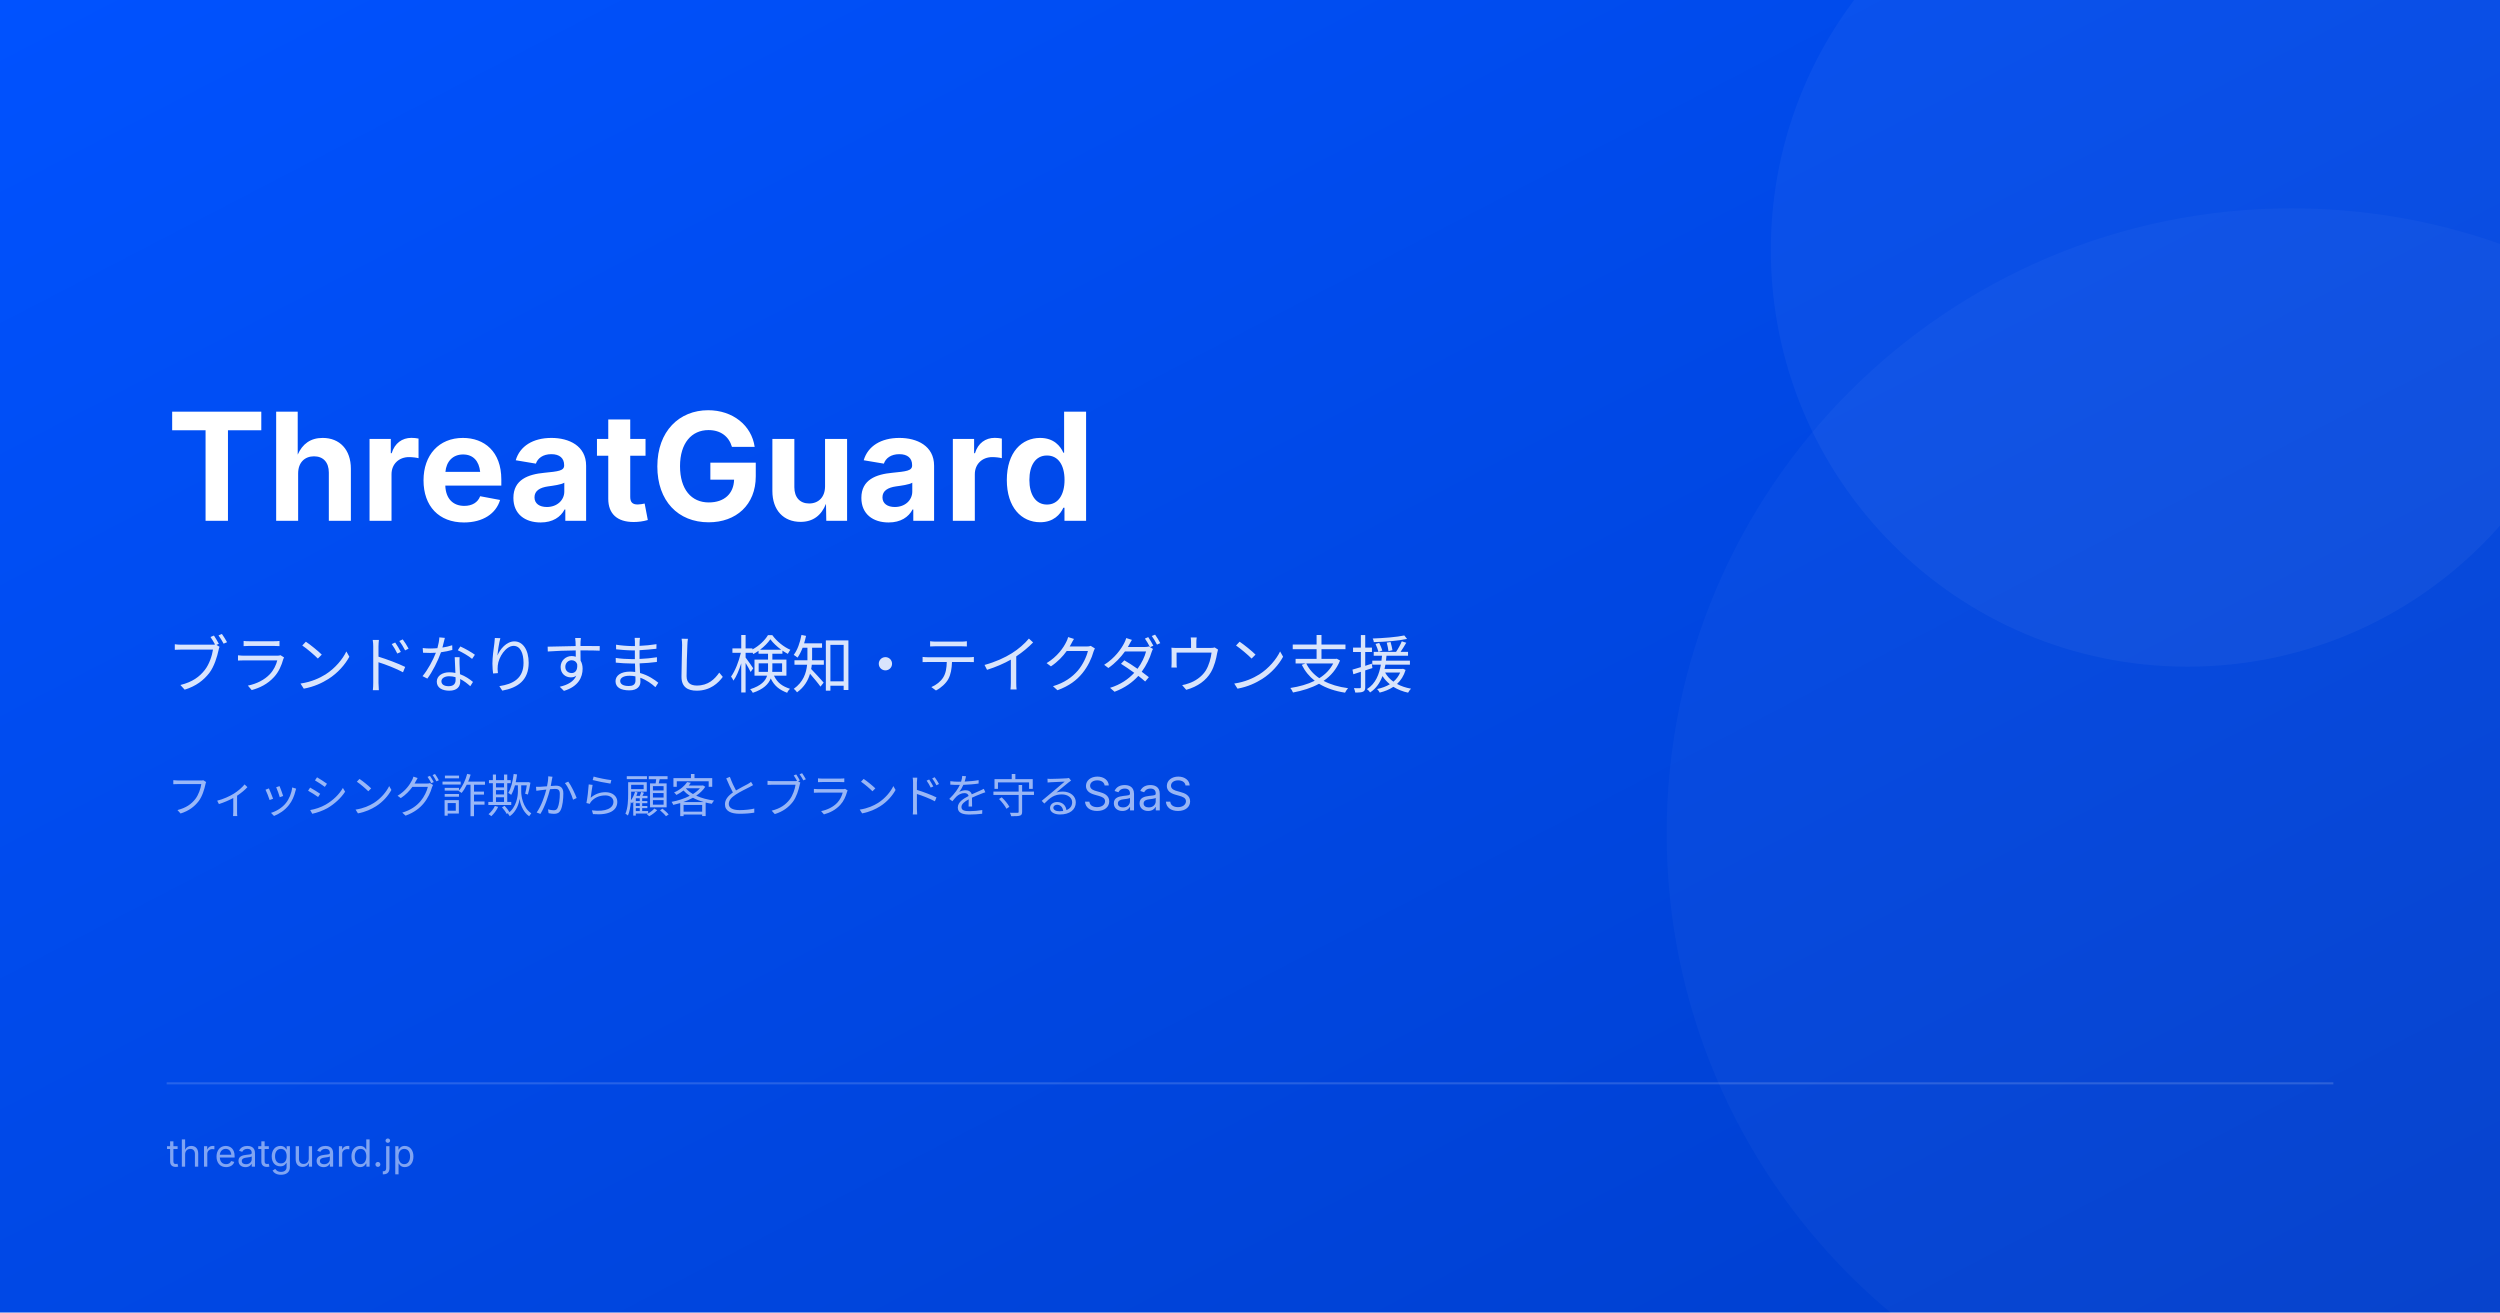
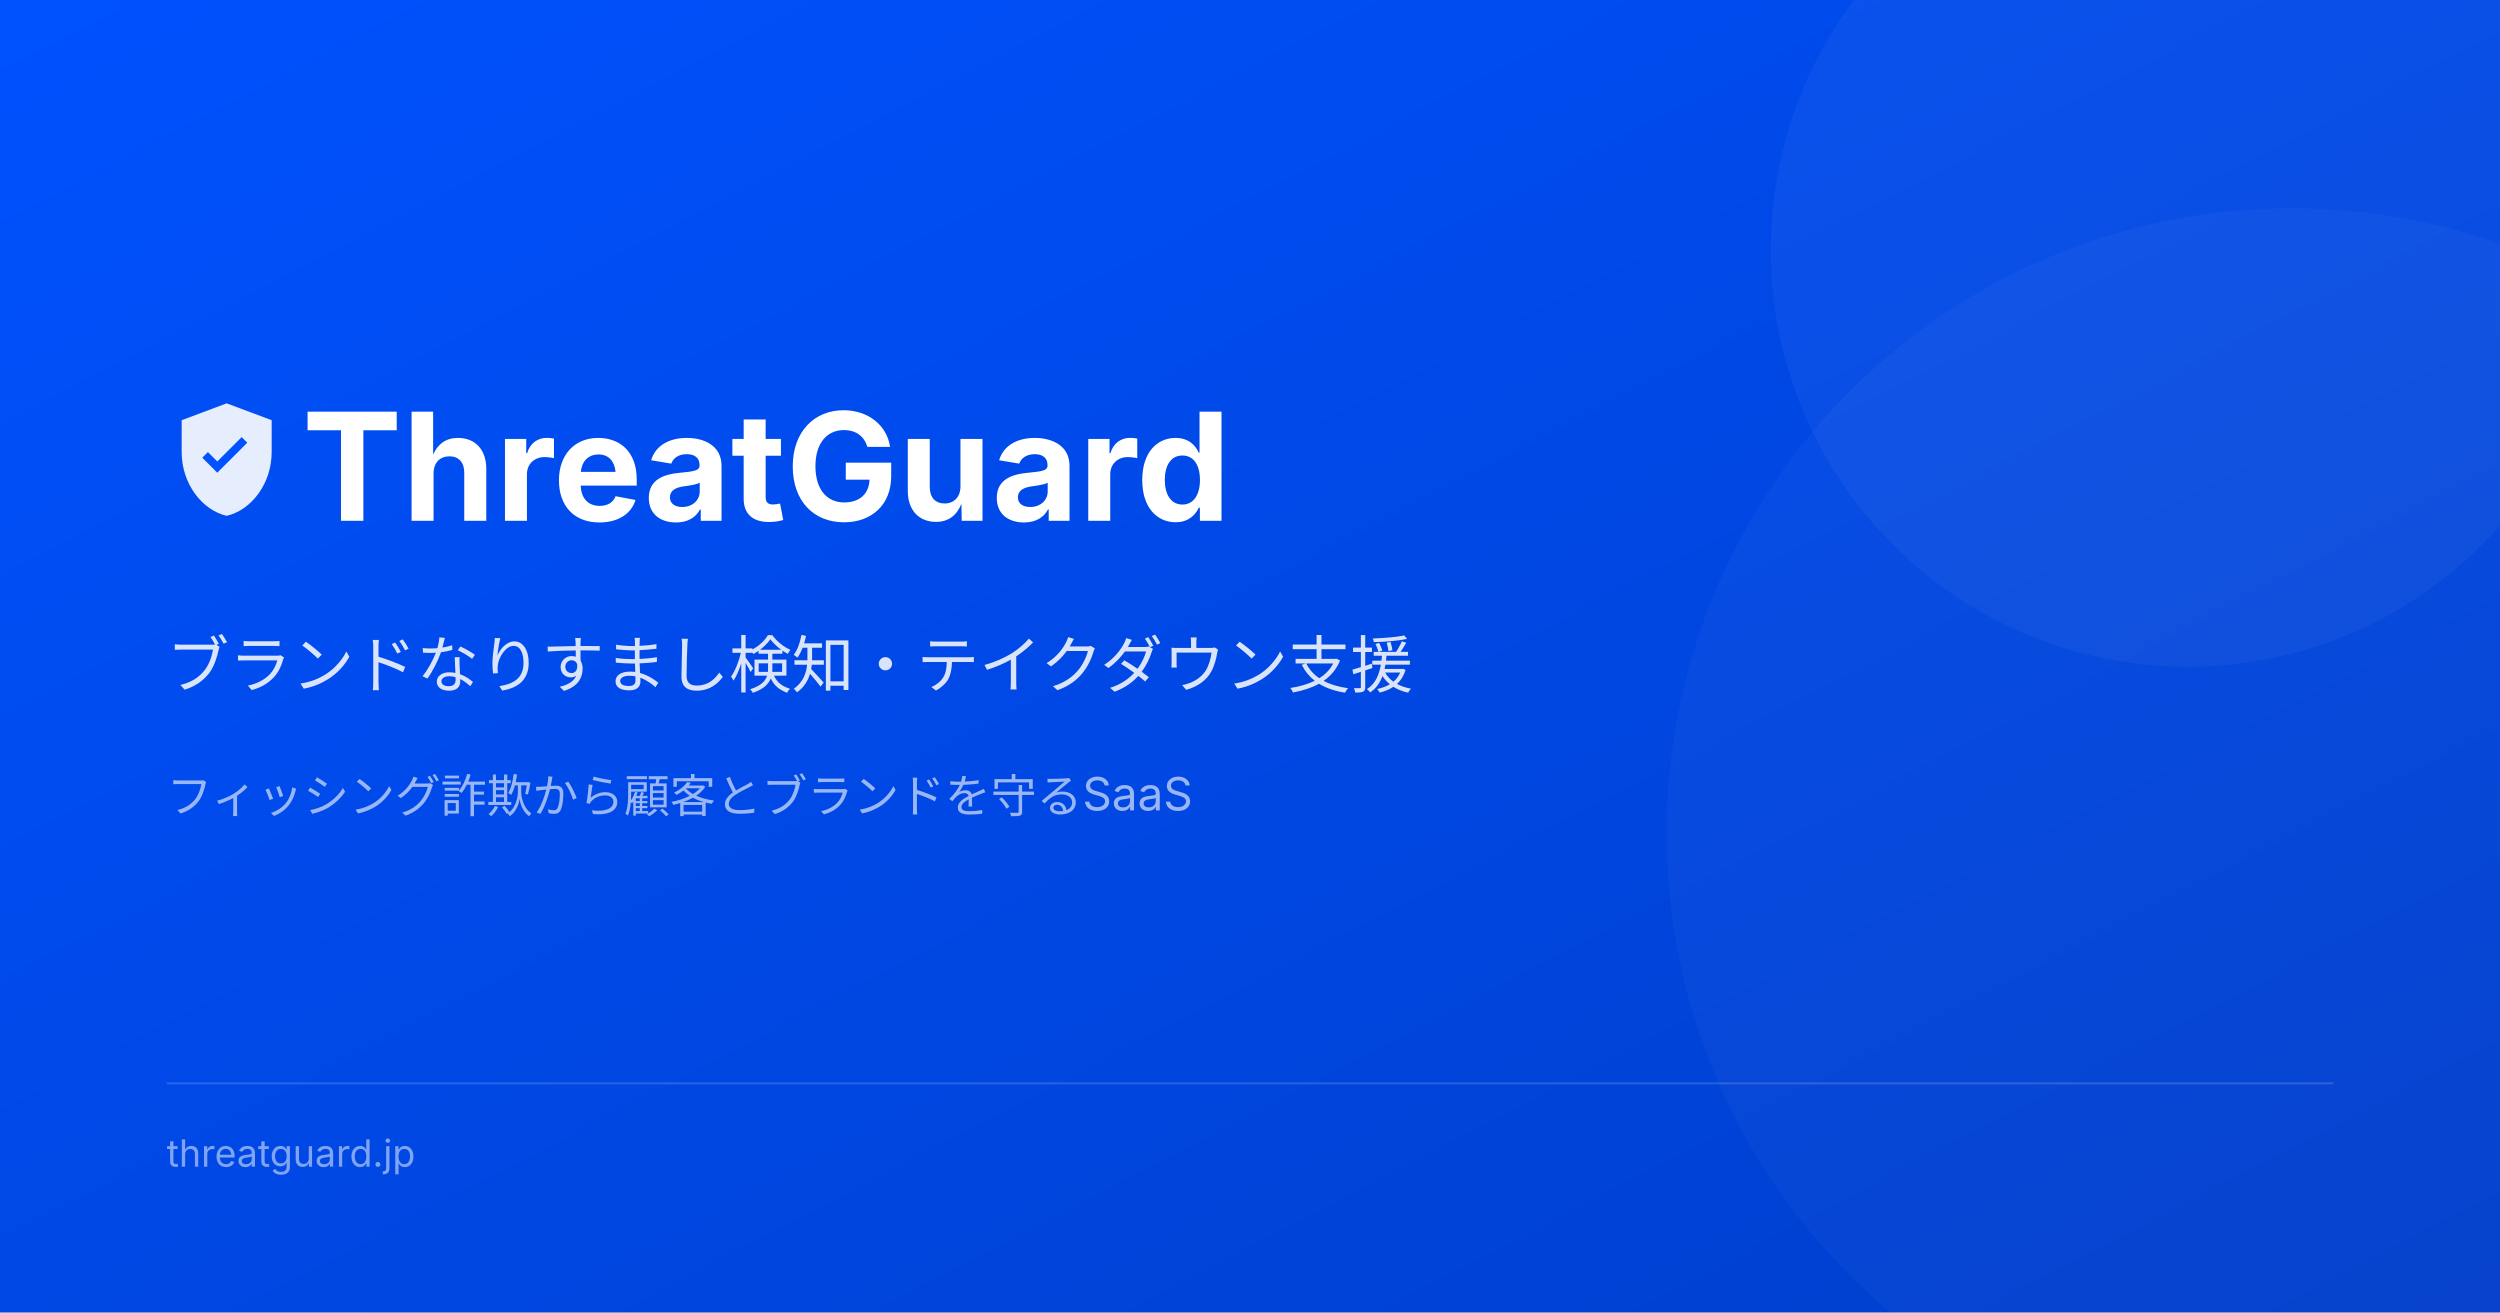
<svg xmlns="http://www.w3.org/2000/svg" width="1200" height="630" viewBox="0 0 1200 630">
  <defs>
    <linearGradient id="bg" x1="0%" y1="0%" x2="100%" y2="100%">
      <stop offset="0%" style="stop-color:#0052ff" />
      <stop offset="100%" style="stop-color:#003ecb" />
    </linearGradient>
  </defs>
  <rect width="1200" height="630" fill="url(#bg)" />
  <circle cx="1050" cy="120" r="200" fill="rgba(255,255,255,0.04)" />
  <circle cx="1100" cy="400" r="300" fill="rgba(255,255,255,0.03)" />
-   <text x="80" y="250" font-family="system-ui,-apple-system,sans-serif" font-size="72" font-weight="700" fill="#ffffff">ThreatGuard</text>
+   <g transform="translate(80, 190) scale(1.8)">
+     <path d="M16 2C16 2 4 6.5 4 6.5V15c0 8.5 5.5 15.5 12 17 6.5-1.5 12-8.5 12-17V6.5L16 2Z" fill="rgba(255,255,255,0.9)" />
+     <path d="M13.5 17.5L11 15l-1.5 1.5 4 4 8-8L20 11l-6.5 6.5Z" fill="#0052ff" />
+   </g>
+   <text x="145" y="250" font-family="system-ui,-apple-system,sans-serif" font-size="72" font-weight="700" fill="#ffffff">ThreatGuard</text>
  <text x="80" y="330" font-family="system-ui,-apple-system,sans-serif" font-size="30" fill="rgba(255,255,255,0.85)">ブランドなりすまし検知・テイクダウン支援</text>
  <text x="80" y="390" font-family="system-ui,-apple-system,sans-serif" font-size="22" fill="rgba(255,255,255,0.6)">フィッシング詐欺から顧客とブランドを守るSaaS</text>
  <line x1="80" y1="520" x2="1120" y2="520" stroke="rgba(255,255,255,0.15)" stroke-width="1" />
  <text x="80" y="560" font-family="system-ui,-apple-system,sans-serif" font-size="18" fill="rgba(255,255,255,0.5)">threatguard.jp</text>
</svg>
